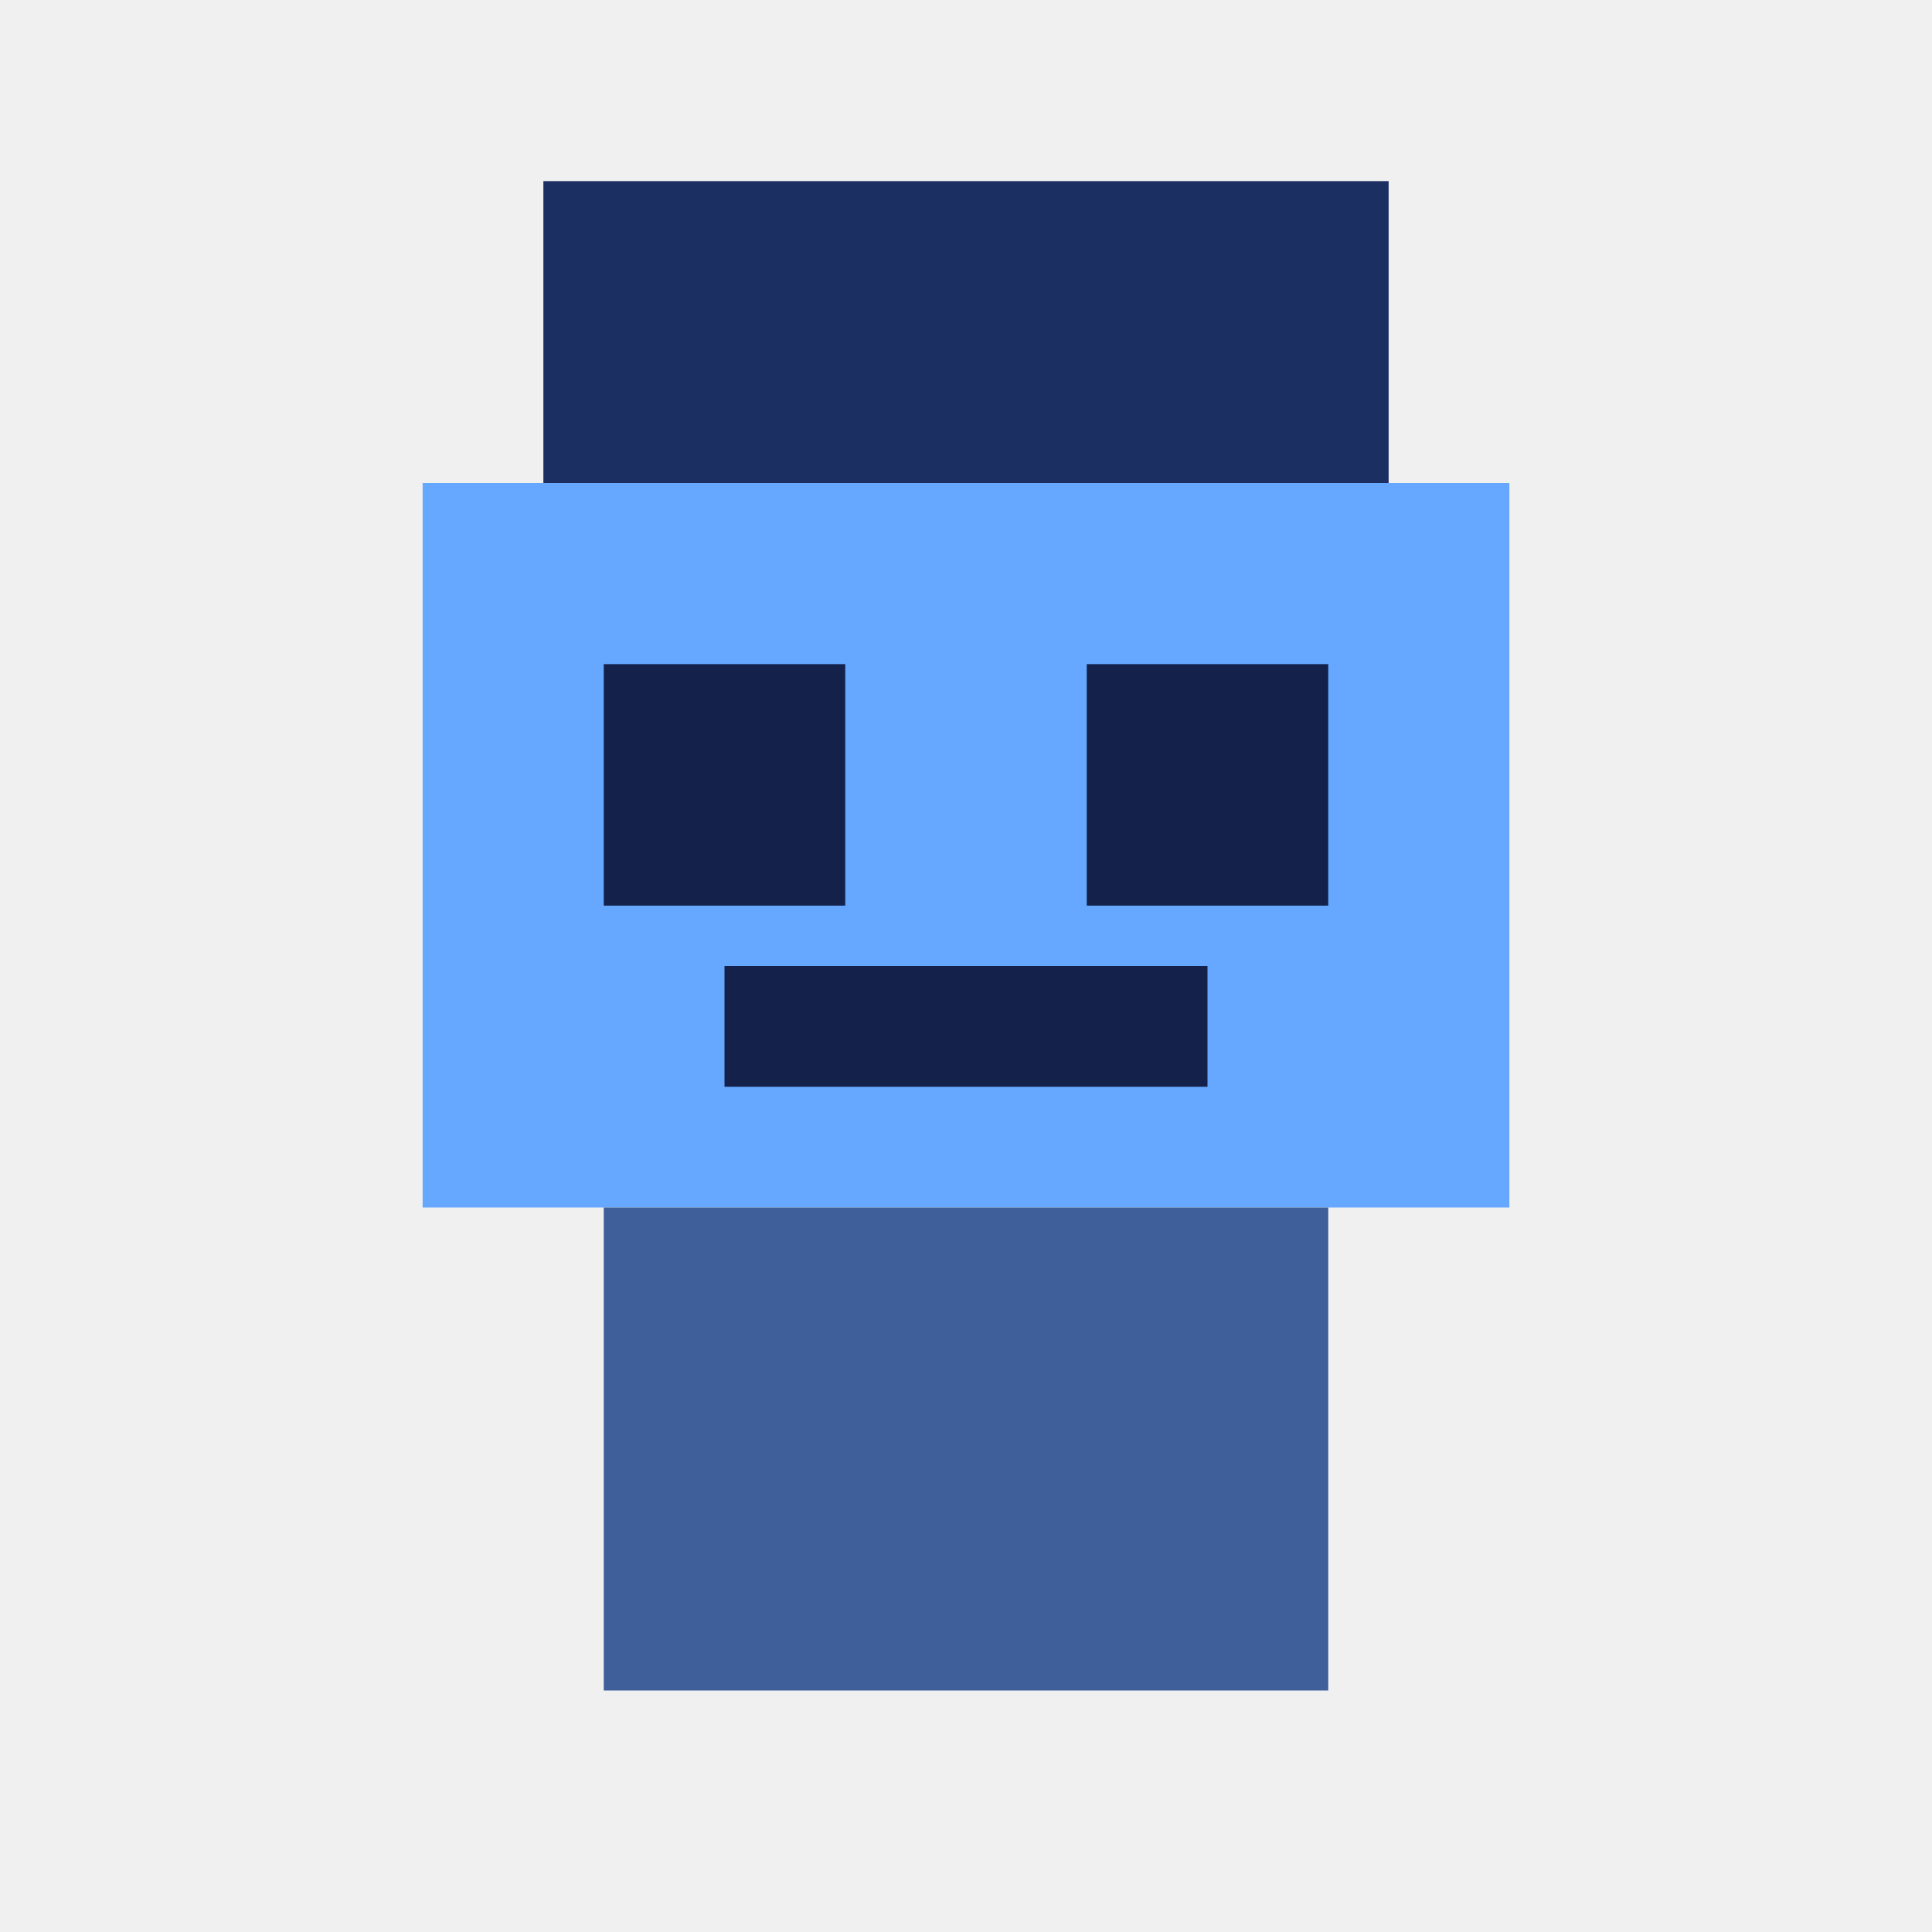
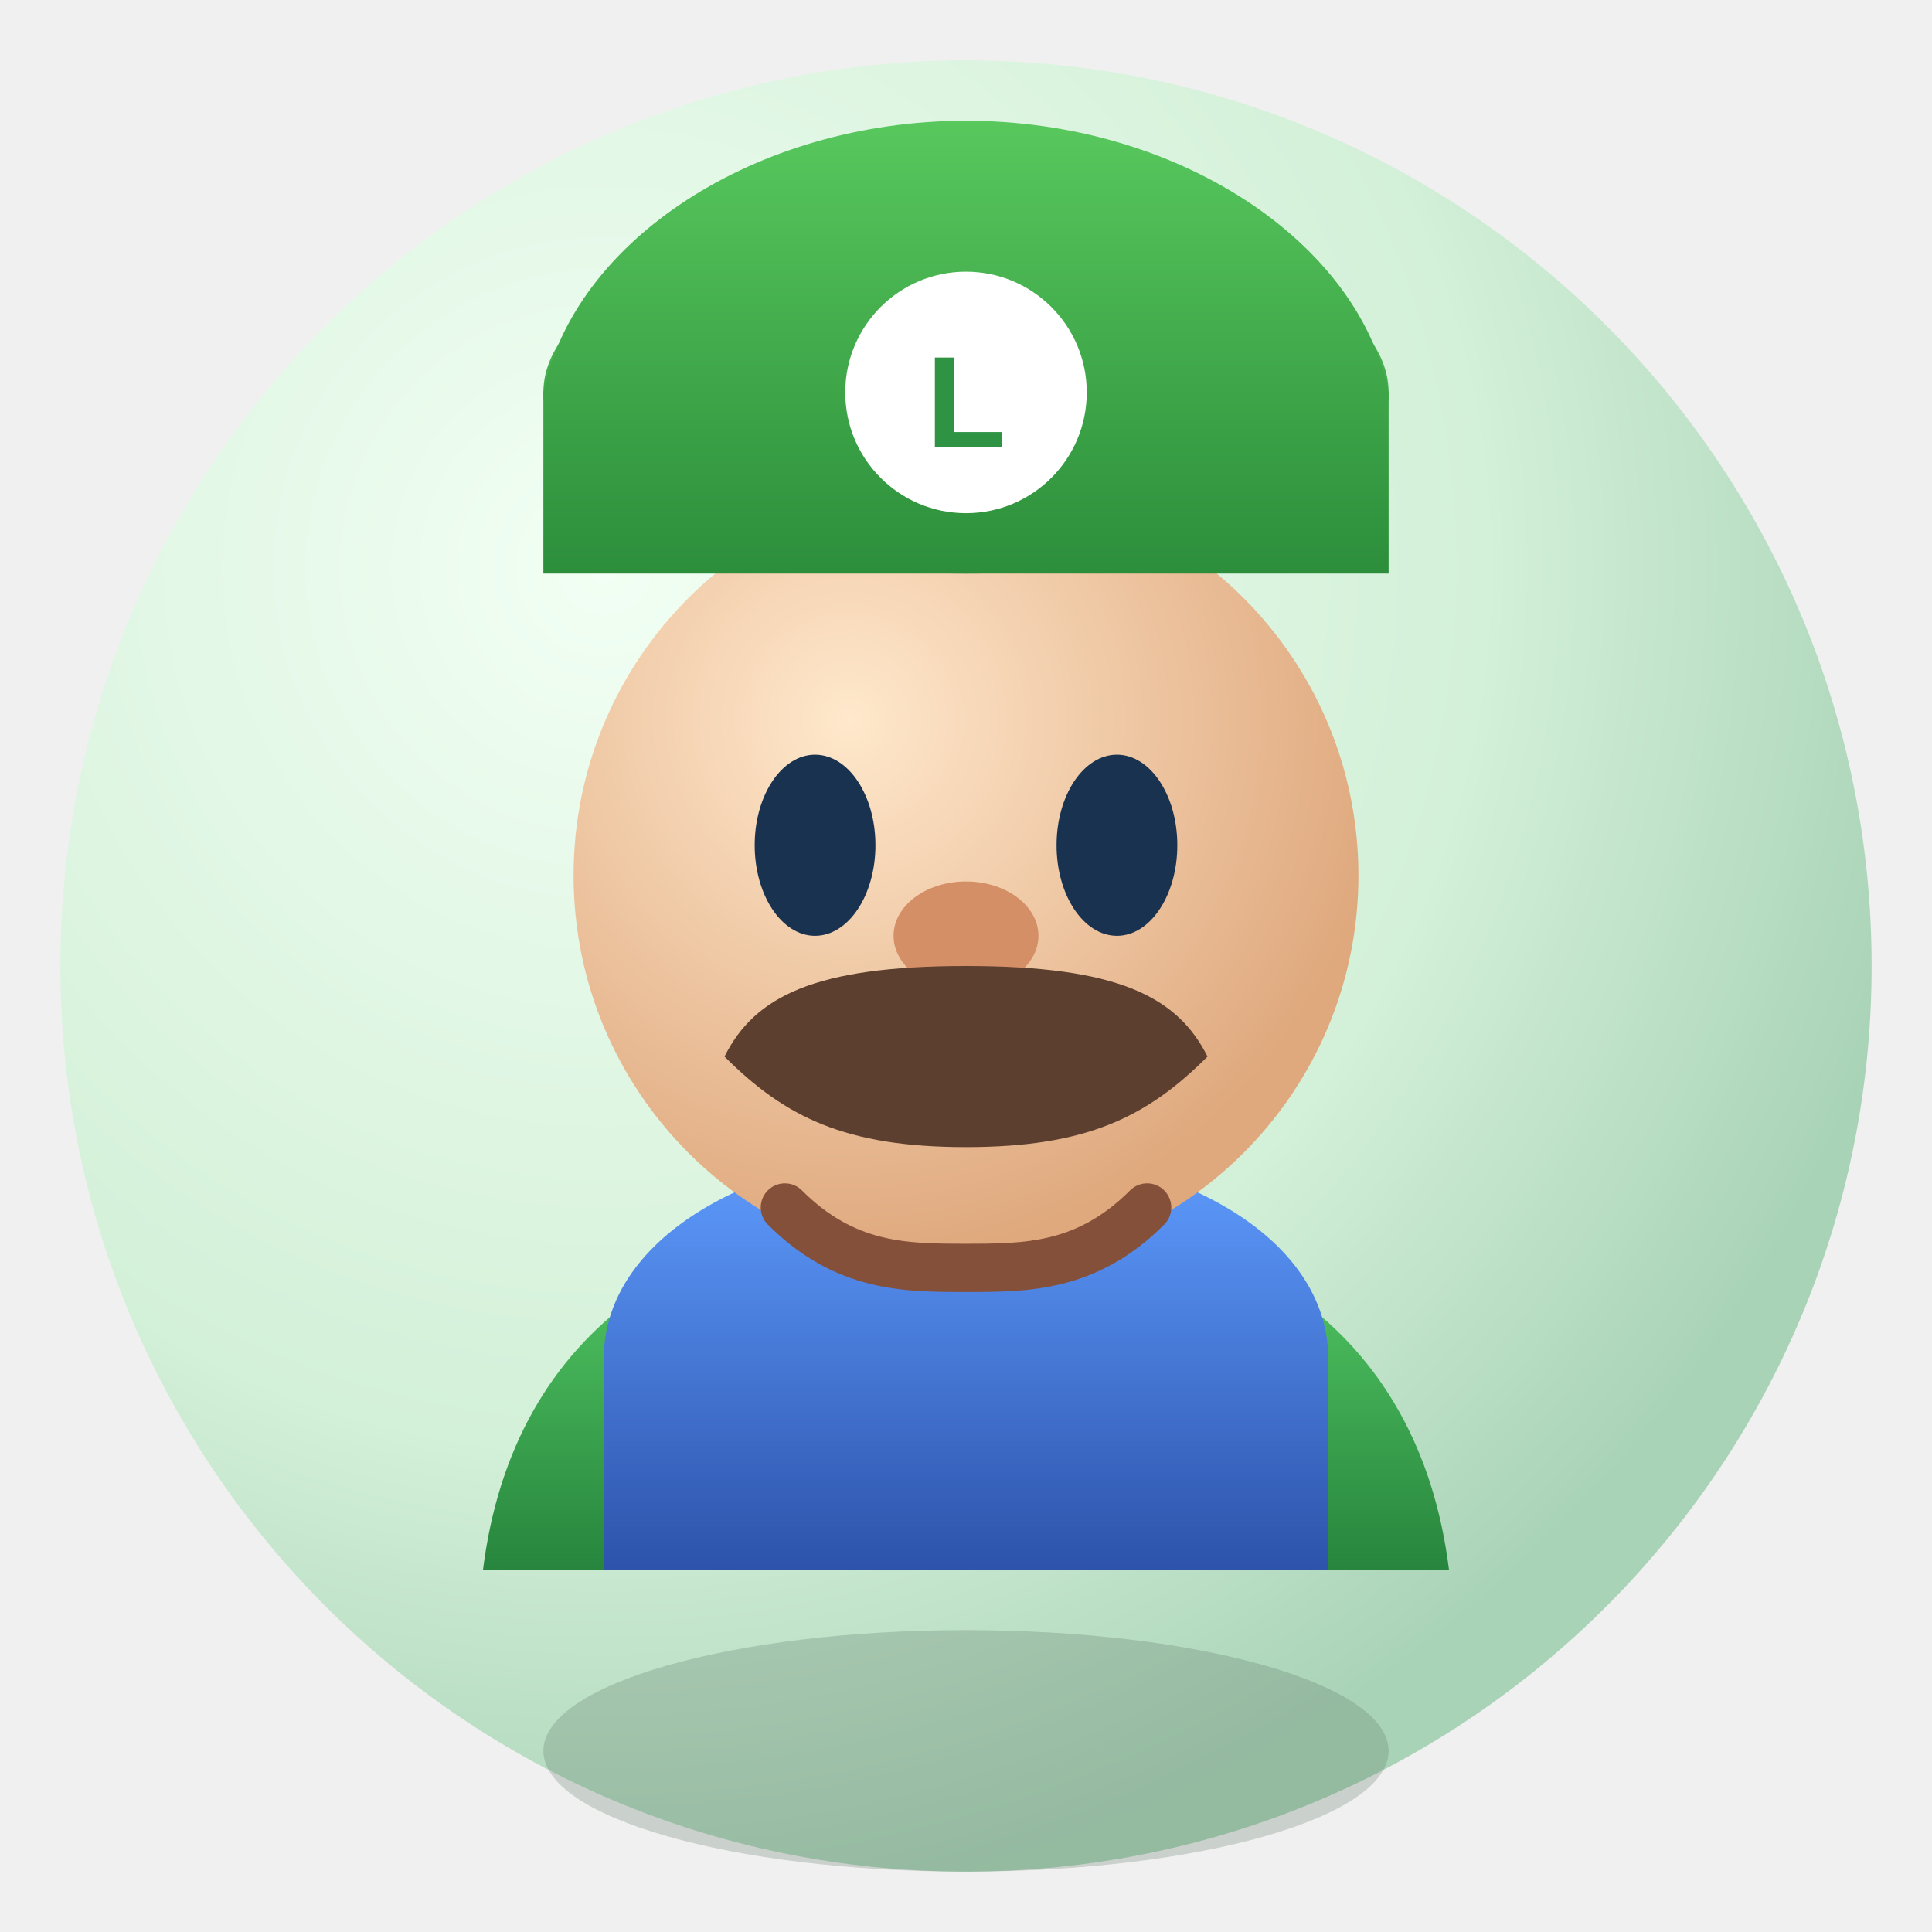
<svg xmlns="http://www.w3.org/2000/svg" width="64" height="64" viewBox="0 0 64 64">
-   <rect x="18" y="6" width="28" height="10" fill="#1c2f63" />
-   <rect x="14" y="16" width="36" height="24" fill="#66a8ff" />
-   <rect x="20" y="22" width="8" height="8" fill="#13214b" />
-   <rect x="36" y="22" width="8" height="8" fill="#13214b" />
-   <rect x="24" y="32" width="16" height="4" fill="#13214b" />
-   <rect x="20" y="40" width="24" height="16" fill="#3f5f9a" />
+   <defs>
+     <radialGradient id="bg" cx="30%" cy="28%" r="75%">
+       <stop offset="0%" stop-color="#f2fff4" />
+       <stop offset="65%" stop-color="#d3f0d8" />
+       <stop offset="100%" stop-color="#a9d3b7" />
+     </radialGradient>
+     <linearGradient id="cap" x1="0" y1="0" x2="0" y2="1">
+       <stop offset="0%" stop-color="#58c85d" />
+       <stop offset="100%" stop-color="#2c8e3b" />
+     </linearGradient>
+     <radialGradient id="skin" cx="35%" cy="30%" r="70%">
+       <stop offset="0%" stop-color="#ffe8cc" />
+       <stop offset="100%" stop-color="#dfa87d" />
+     </radialGradient>
+     <linearGradient id="shirt" x1="0" y1="0" x2="0" y2="1">
+       <stop offset="0%" stop-color="#58d069" />
+       <stop offset="100%" stop-color="#27853d" />
+     </linearGradient>
+     <linearGradient id="overall" x1="0" y1="0" x2="0" y2="1">
+       <stop offset="0%" stop-color="#5f9dff" />
+       <stop offset="100%" stop-color="#2d53ab" />
+     </linearGradient>
+   </defs>
+   <circle cx="32" cy="32" r="30" fill="url(#bg)" />
+   <ellipse cx="32" cy="58" rx="14" ry="4" fill="#4f6a58" opacity="0.24" />
+   <path d="M16 52c1-8 7-12 16-12s15 4 16 12" fill="url(#shirt)" />
+   <path d="M20 52v-7c0-4 5-7 12-7s12 3 12 7v7z" fill="url(#overall)" />
+   <circle cx="32" cy="29" r="13" fill="url(#skin)" />
+   <ellipse cx="32" cy="13" rx="14" ry="6" fill="url(#cap)" />
+   <path d="M18 13c1-5 7-9 14-9s13 4 14 9v6H18z" fill="url(#cap)" />
+   <circle cx="32" cy="13" r="4" fill="#fff" />
+   <text x="32" y="14.8" font-size="4.3" text-anchor="middle" font-family="Arial" fill="#2f9344" font-weight="700">L</text>
+   <ellipse cx="27" cy="28" rx="2" ry="3" fill="#18324f" />
+   <ellipse cx="37" cy="28" rx="2" ry="3" fill="#18324f" />
+   <ellipse cx="32" cy="31" rx="2.4" ry="1.8" fill="#d58f67" />
+   <path d="M24 35c1-2 3-3 8-3s7 1 8 3c-2 2-4 3-8 3s-6-1-8-3z" fill="#5d3f30" />
+   <path d="M26 40c2 2 4 2 6 2s4 0 6-2" fill="none" stroke="#85503a" stroke-width="1.6" stroke-linecap="round" />
</svg>
